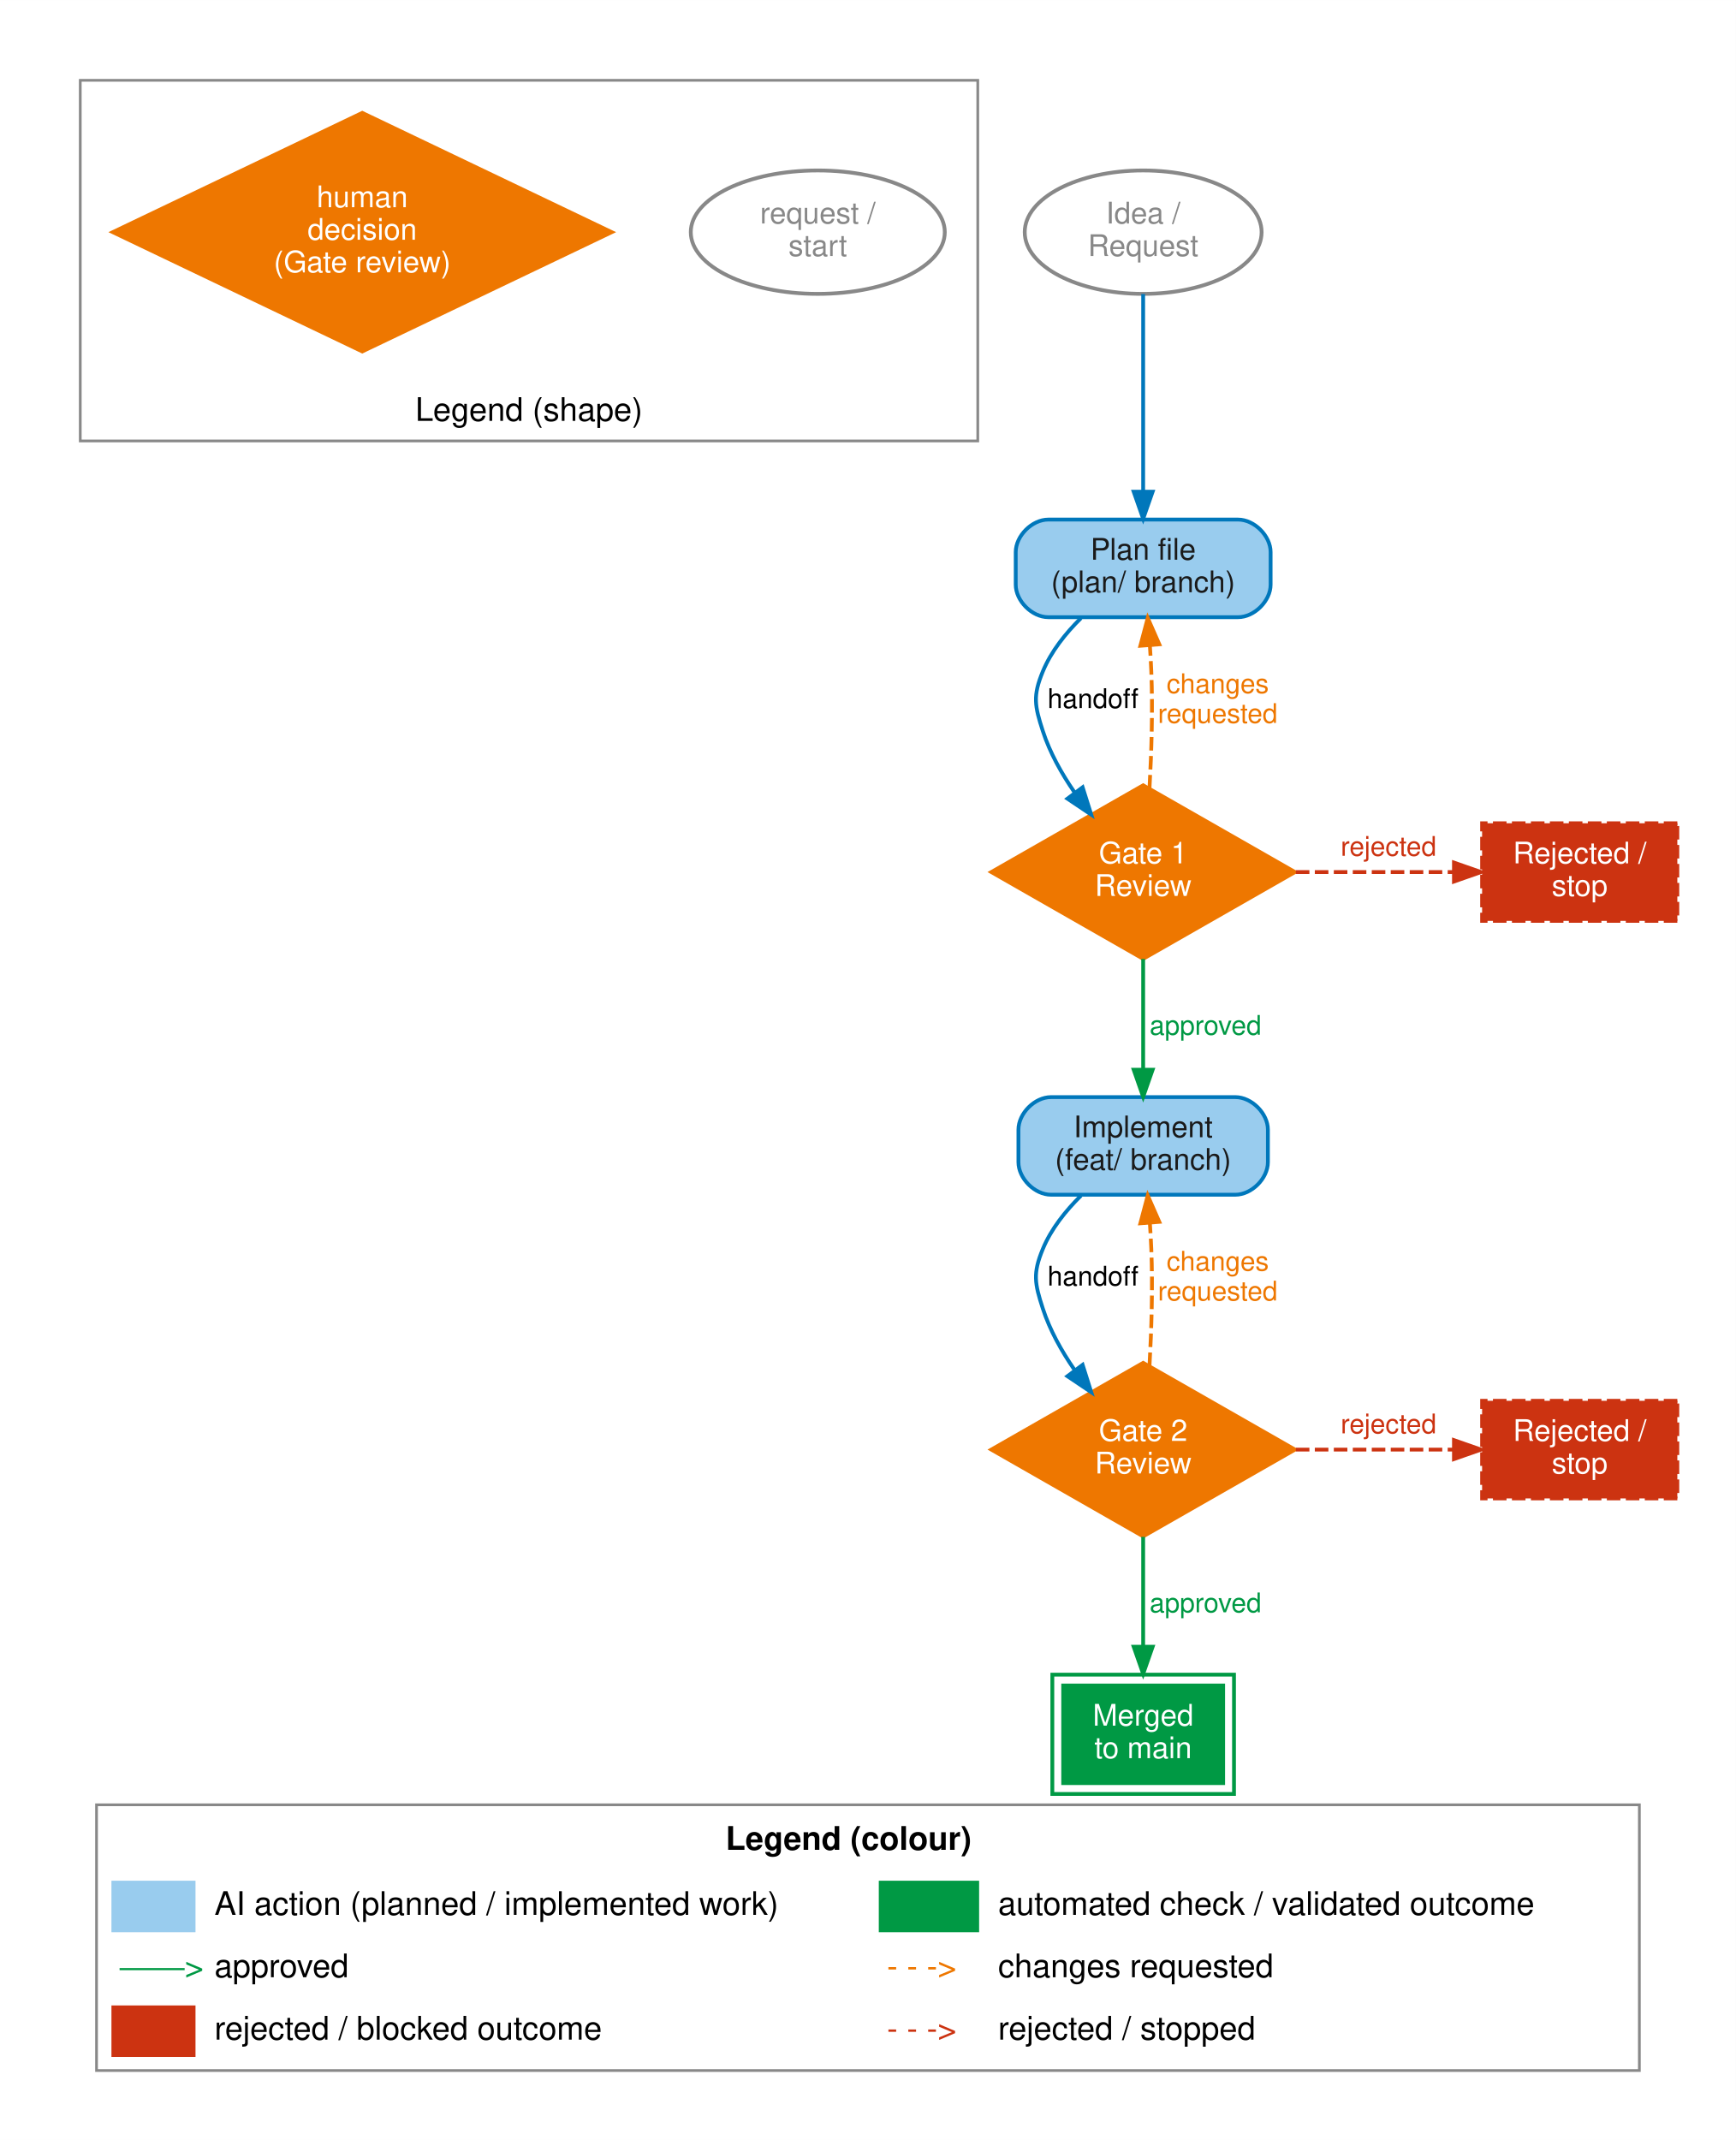
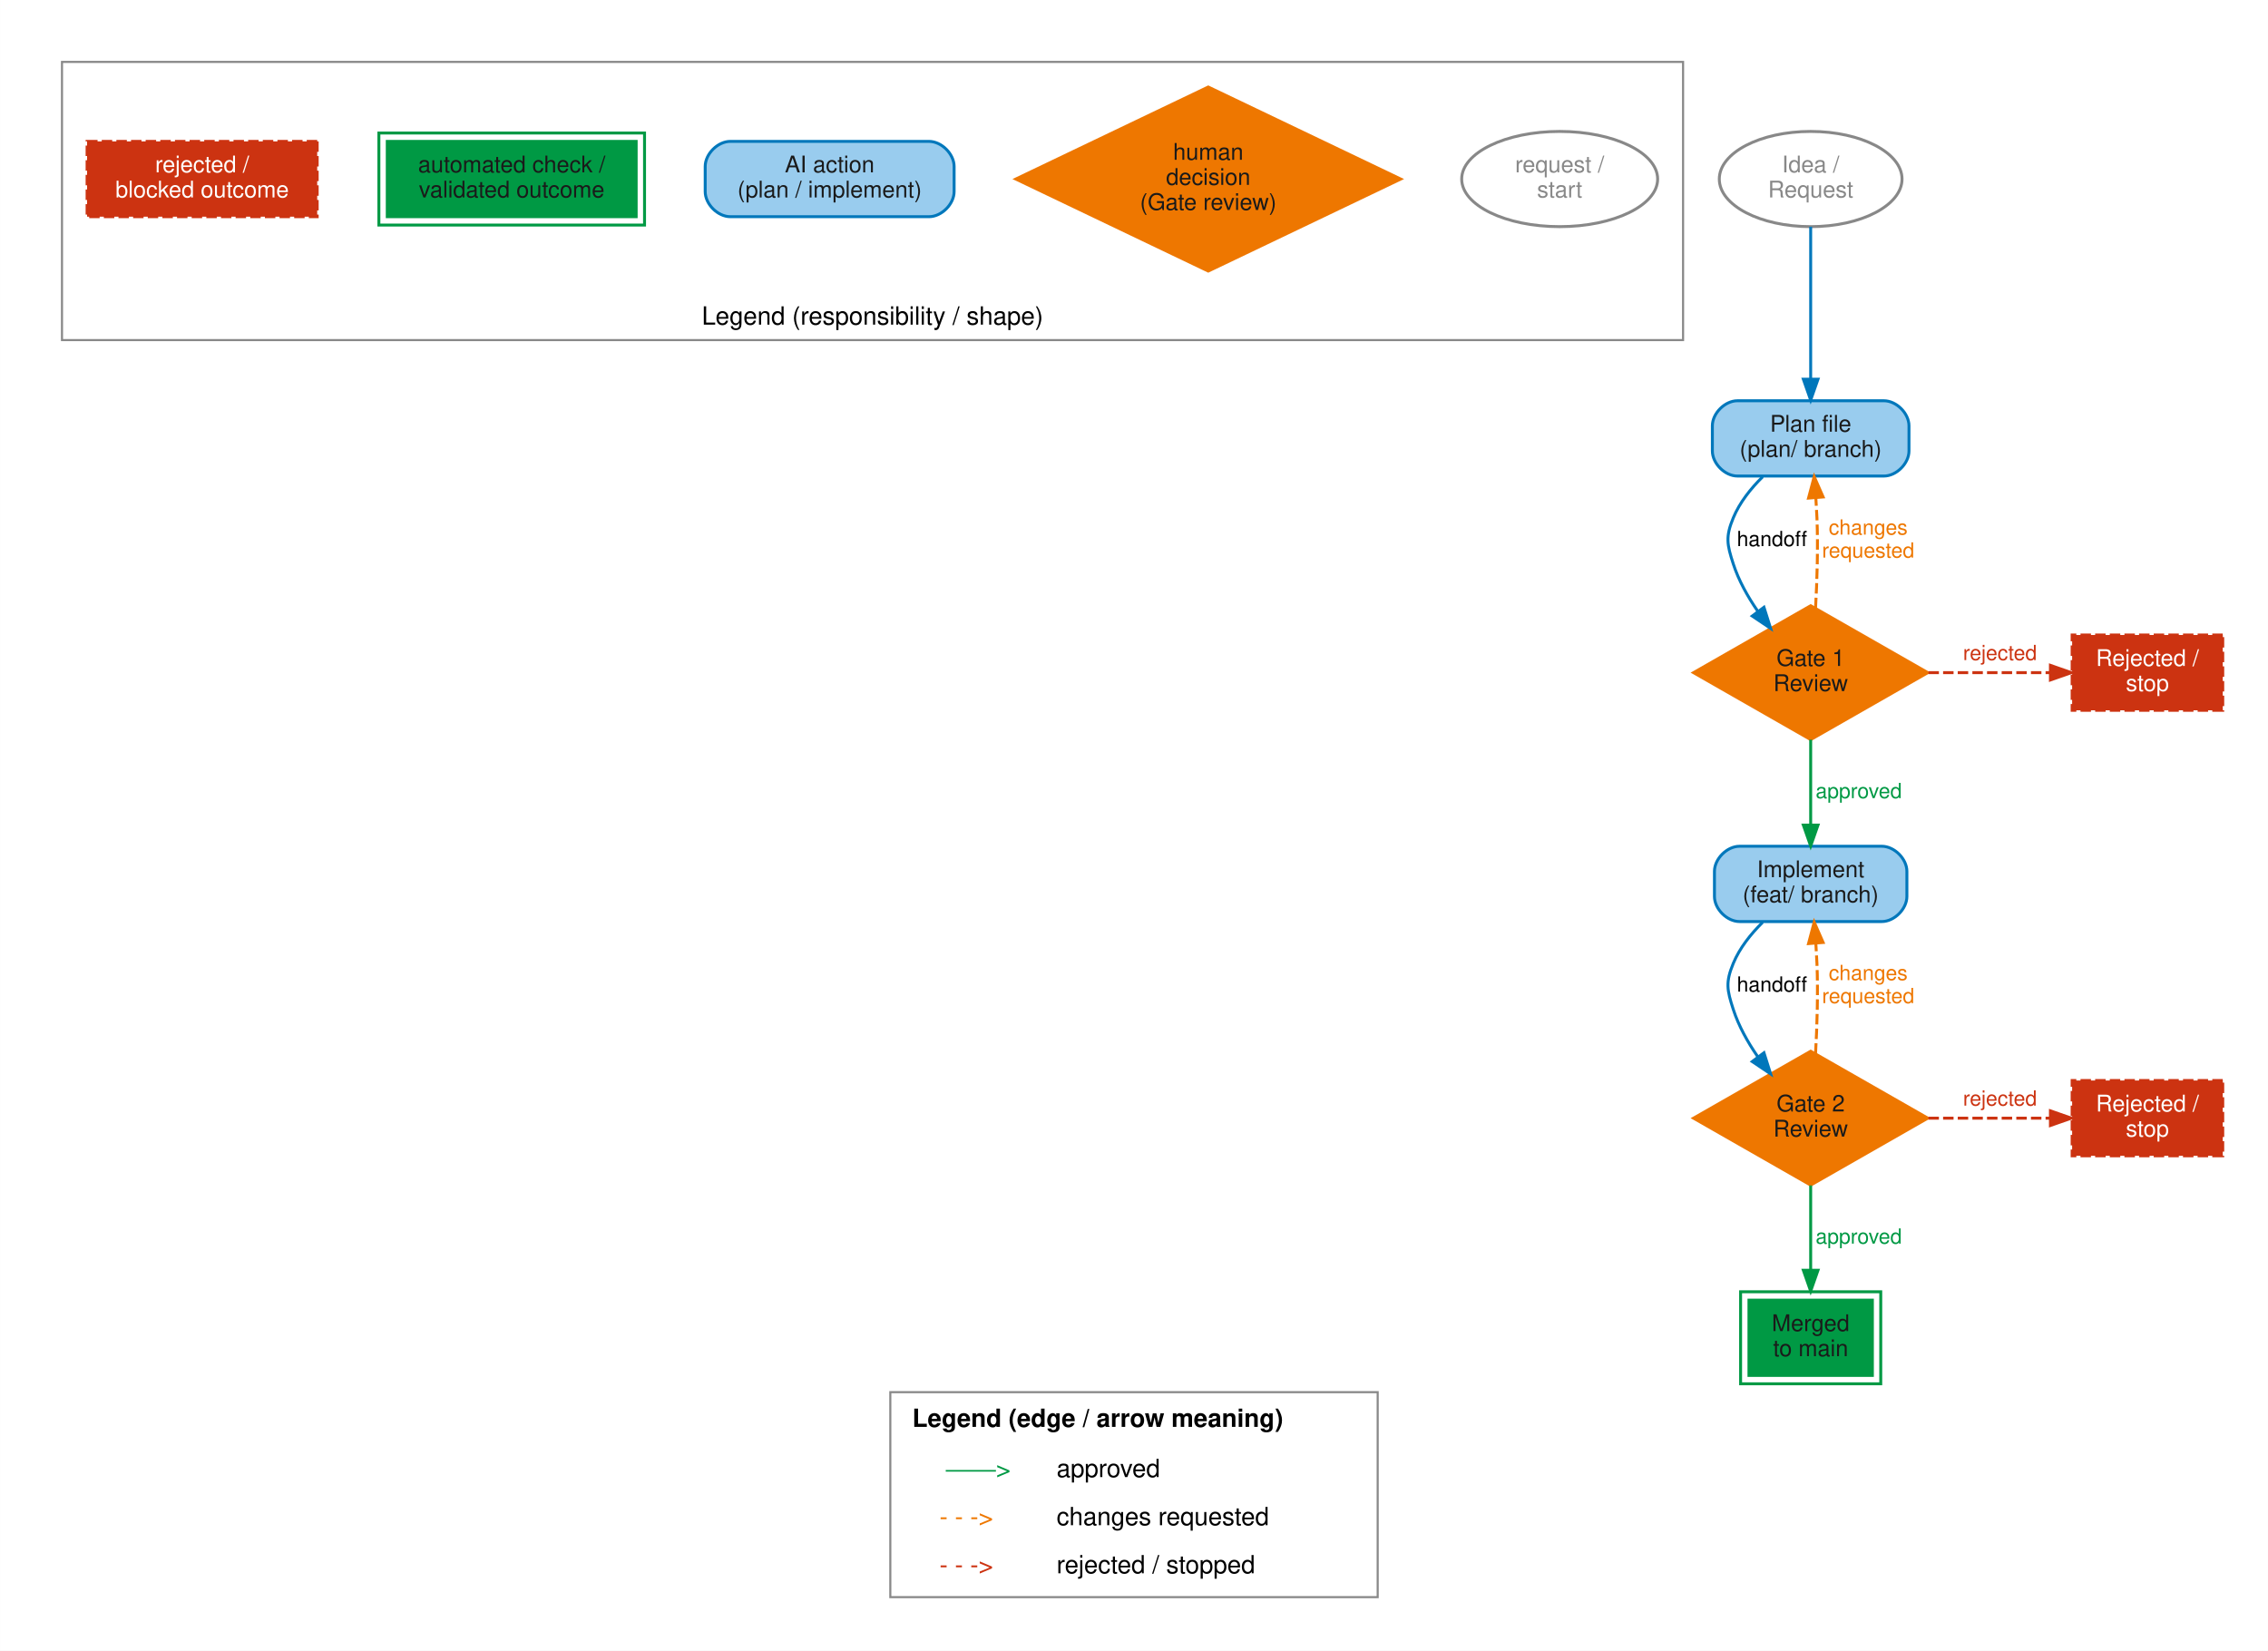
- <svg xmlns="http://www.w3.org/2000/svg" width="640pt" height="789pt" viewBox="0.00 0.00 640.20 789.20">
+ <svg xmlns="http://www.w3.org/2000/svg" width="1084pt" height="789pt" viewBox="0.00 0.00 1084.20 789.20">
  <g id="graph0" class="graph" transform="scale(1 1) rotate(0) translate(21.6 767.6)">
-     <polygon fill="white" stroke="transparent" points="-21.6,21.6 -21.6,-767.6 618.6,-767.6 618.6,21.6 -21.6,21.6" />
-     <polygon fill="white" stroke="transparent" points="14,-4 14,-102 583,-102 583,-4 14,-4" />
-     <text text-anchor="start" x="246" y="-85.4" font-family="Helvetica,sans-Serif" font-weight="bold" font-size="12.00">Legend (colour)</text>
-     <polygon fill="#99ccee" stroke="transparent" points="19.5,-55 19.5,-74 50.5,-74 50.5,-55 19.5,-55" />
-     <text text-anchor="start" x="57.5" y="-61.4" font-family="Helvetica,sans-Serif" font-size="12.00">AI action (planned / implemented work)</text>
-     <polygon fill="#009944" stroke="transparent" points="302.5,-55 302.5,-74 339.5,-74 339.5,-55 302.5,-55" />
-     <text text-anchor="start" x="346.5" y="-61.4" font-family="Helvetica,sans-Serif" font-size="12.00">automated check / validated outcome</text>
-     <text text-anchor="start" x="22.5" y="-38.4" font-family="Helvetica,sans-Serif" font-size="12.00" fill="#009944">──&gt;</text>
-     <text text-anchor="start" x="57.5" y="-38.4" font-family="Helvetica,sans-Serif" font-size="12.00">approved</text>
-     <text text-anchor="start" x="305.5" y="-38.4" font-family="Helvetica,sans-Serif" font-size="12.00" fill="#ee7700">- - -&gt;</text>
-     <text text-anchor="start" x="346.5" y="-38.4" font-family="Helvetica,sans-Serif" font-size="12.00">changes requested</text>
-     <polygon fill="#cc3311" stroke="transparent" points="19.5,-9 19.5,-28 50.5,-28 50.5,-9 19.5,-9" />
-     <text text-anchor="start" x="57.5" y="-15.4" font-family="Helvetica,sans-Serif" font-size="12.00">rejected / blocked outcome</text>
-     <text text-anchor="start" x="305.5" y="-15.4" font-family="Helvetica,sans-Serif" font-size="12.00" fill="#cc3311">- - -&gt;</text>
-     <text text-anchor="start" x="346.5" y="-15.4" font-family="Helvetica,sans-Serif" font-size="12.00">rejected / stopped</text>
-     <polygon fill="none" stroke="#888888" points="14,-4 14,-102 583,-102 583,-4 14,-4" />
+     <polygon fill="white" stroke="transparent" points="-21.6,21.6 -21.6,-767.6 1062.6,-767.6 1062.6,21.6 -21.6,21.6" />
+     <polygon fill="white" stroke="transparent" points="404,-4 404,-102 637,-102 637,-4 404,-4" />
+     <text text-anchor="start" x="414.5" y="-85.4" font-family="Helvetica,sans-Serif" font-weight="bold" font-size="12.00">Legend (edge / arrow meaning)</text>
+     <text text-anchor="start" x="430.5" y="-61.4" font-family="Helvetica,sans-Serif" font-size="12.00" fill="#009944">──&gt;</text>
+     <text text-anchor="start" x="483.5" y="-61.4" font-family="Helvetica,sans-Serif" font-size="12.00">approved</text>
+     <text text-anchor="start" x="427.5" y="-38.4" font-family="Helvetica,sans-Serif" font-size="12.00" fill="#ee7700">- - -&gt;</text>
+     <text text-anchor="start" x="483.5" y="-38.4" font-family="Helvetica,sans-Serif" font-size="12.00">changes requested</text>
+     <text text-anchor="start" x="427.5" y="-15.4" font-family="Helvetica,sans-Serif" font-size="12.00" fill="#cc3311">- - -&gt;</text>
+     <text text-anchor="start" x="483.5" y="-15.4" font-family="Helvetica,sans-Serif" font-size="12.00">rejected / stopped</text>
+     <polygon fill="none" stroke="#888888" points="404,-4 404,-102 637,-102 637,-4 404,-4" />
    <g id="clust1" class="cluster">
-       <polygon fill="white" stroke="#888888" points="8,-605 8,-738 339,-738 339,-605 8,-605" />
-       <text text-anchor="middle" x="173.5" y="-612.4" font-family="Helvetica,sans-Serif" font-size="12.00">Legend (shape)</text>
+       <polygon fill="white" stroke="#888888" points="8,-605 8,-738 783,-738 783,-605 8,-605" />
+       <text text-anchor="middle" x="395.5" y="-612.4" font-family="Helvetica,sans-Serif" font-size="12.00">Legend (responsibility / shape)</text>
    </g>
    <g id="node1" class="node">
-       <ellipse fill="white" stroke="#888888" stroke-width="1.4" cx="280" cy="-682" rx="46.84" ry="22.76" />
-       <text text-anchor="middle" x="280" y="-685.2" font-family="Helvetica,sans-Serif" font-size="11.00" fill="#888888">request /</text>
-       <text text-anchor="middle" x="280" y="-673.2" font-family="Helvetica,sans-Serif" font-size="11.00" fill="#888888">start</text>
+       <ellipse fill="white" stroke="#888888" stroke-width="1.4" cx="724" cy="-682" rx="46.84" ry="22.76" />
+       <text text-anchor="middle" x="724" y="-685.2" font-family="Helvetica,sans-Serif" font-size="11.00" fill="#888888">request /</text>
+       <text text-anchor="middle" x="724" y="-673.2" font-family="Helvetica,sans-Serif" font-size="11.00" fill="#888888">start</text>
    </g>
    <g id="node2" class="node">
-       <polygon fill="#ee7700" stroke="#ee7700" stroke-width="1.4" points="112,-726 20,-682 112,-638 204,-682 112,-726" />
-       <text text-anchor="middle" x="112" y="-691.2" font-family="Helvetica,sans-Serif" font-size="11.00" fill="white">human</text>
-       <text text-anchor="middle" x="112" y="-679.2" font-family="Helvetica,sans-Serif" font-size="11.00" fill="white">decision</text>
-       <text text-anchor="middle" x="112" y="-667.2" font-family="Helvetica,sans-Serif" font-size="11.00" fill="white">(Gate review)</text>
+       <polygon fill="#ee7700" stroke="#ee7700" stroke-width="1.4" points="556,-726 464,-682 556,-638 648,-682 556,-726" />
+       <text text-anchor="middle" x="556" y="-691.2" font-family="Helvetica,sans-Serif" font-size="11.00" fill="#1a1a1a">human</text>
+       <text text-anchor="middle" x="556" y="-679.2" font-family="Helvetica,sans-Serif" font-size="11.00" fill="#1a1a1a">decision</text>
+       <text text-anchor="middle" x="556" y="-667.2" font-family="Helvetica,sans-Serif" font-size="11.00" fill="#1a1a1a">(Gate review)</text>
    </g>
    <g id="node3" class="node">
-       <ellipse fill="white" stroke="#888888" stroke-width="1.4" cx="400" cy="-682" rx="43.68" ry="22.76" />
-       <text text-anchor="middle" x="400" y="-685.2" font-family="Helvetica,sans-Serif" font-size="11.00" fill="#888888">Idea /</text>
-       <text text-anchor="middle" x="400" y="-673.2" font-family="Helvetica,sans-Serif" font-size="11.00" fill="#888888">Request</text>
+       <path fill="#99ccee" stroke="#0077bb" stroke-width="1.4" d="M422.5,-700C422.5,-700 327.5,-700 327.5,-700 321.5,-700 315.5,-694 315.5,-688 315.5,-688 315.5,-676 315.5,-676 315.5,-670 321.5,-664 327.5,-664 327.5,-664 422.5,-664 422.5,-664 428.5,-664 434.5,-670 434.5,-676 434.5,-676 434.5,-688 434.5,-688 434.5,-694 428.5,-700 422.5,-700" />
+       <text text-anchor="middle" x="375" y="-685.2" font-family="Helvetica,sans-Serif" font-size="11.00" fill="#1a1a1a">AI action</text>
+       <text text-anchor="middle" x="375" y="-673.2" font-family="Helvetica,sans-Serif" font-size="11.00" fill="#1a1a1a">(plan / implement)</text>
    </g>
    <g id="node4" class="node">
-       <path fill="#99ccee" stroke="#0077bb" stroke-width="1.4" d="M435,-576C435,-576 365,-576 365,-576 359,-576 353,-570 353,-564 353,-564 353,-552 353,-552 353,-546 359,-540 365,-540 365,-540 435,-540 435,-540 441,-540 447,-546 447,-552 447,-552 447,-564 447,-564 447,-570 441,-576 435,-576" />
-       <text text-anchor="middle" x="400" y="-561.2" font-family="Helvetica,sans-Serif" font-size="11.00" fill="#1a1a1a">Plan file</text>
-       <text text-anchor="middle" x="400" y="-549.2" font-family="Helvetica,sans-Serif" font-size="11.00" fill="#1a1a1a">(plan/ branch)</text>
+       <polygon fill="#009944" stroke="#009944" stroke-width="1.4" points="282.5,-700 163.5,-700 163.5,-664 282.5,-664 282.5,-700" />
+       <polygon fill="none" stroke="#009944" stroke-width="1.4" points="286.5,-704 159.5,-704 159.5,-660 286.5,-660 286.5,-704" />
+       <text text-anchor="middle" x="223" y="-685.2" font-family="Helvetica,sans-Serif" font-size="11.00" fill="#1a1a1a">automated check /</text>
+       <text text-anchor="middle" x="223" y="-673.2" font-family="Helvetica,sans-Serif" font-size="11.00" fill="#1a1a1a">validated outcome</text>
+     </g>
+     <g id="node5" class="node">
+       <polygon fill="#cc3311" stroke="#cc3311" stroke-width="1.4" stroke-dasharray="5,2" points="130,-700 20,-700 20,-664 130,-664 130,-700" />
+       <text text-anchor="middle" x="75" y="-685.2" font-family="Helvetica,sans-Serif" font-size="11.00" fill="white">rejected /</text>
+       <text text-anchor="middle" x="75" y="-673.2" font-family="Helvetica,sans-Serif" font-size="11.00" fill="white">blocked outcome</text>
+     </g>
+     <g id="node6" class="node">
+       <ellipse fill="white" stroke="#888888" stroke-width="1.4" cx="844" cy="-682" rx="43.68" ry="22.76" />
+       <text text-anchor="middle" x="844" y="-685.2" font-family="Helvetica,sans-Serif" font-size="11.00" fill="#888888">Idea /</text>
+       <text text-anchor="middle" x="844" y="-673.2" font-family="Helvetica,sans-Serif" font-size="11.00" fill="#888888">Request</text>
+     </g>
+     <g id="node7" class="node">
+       <path fill="#99ccee" stroke="#0077bb" stroke-width="1.4" d="M879,-576C879,-576 809,-576 809,-576 803,-576 797,-570 797,-564 797,-564 797,-552 797,-552 797,-546 803,-540 809,-540 809,-540 879,-540 879,-540 885,-540 891,-546 891,-552 891,-552 891,-564 891,-564 891,-570 885,-576 879,-576" />
+       <text text-anchor="middle" x="844" y="-561.2" font-family="Helvetica,sans-Serif" font-size="11.00" fill="#1a1a1a">Plan file</text>
+       <text text-anchor="middle" x="844" y="-549.2" font-family="Helvetica,sans-Serif" font-size="11.00" fill="#1a1a1a">(plan/ branch)</text>
    </g>
    <g id="edge1" class="edge">
-       <path fill="none" stroke="#0077bb" stroke-width="1.4" d="M400,-659.19C400,-638.81 400,-608.31 400,-586.32" />
-       <polygon fill="#0077bb" stroke="#0077bb" stroke-width="1.4" points="403.5,-586.29 400,-576.29 396.5,-586.29 403.5,-586.29" />
+       <path fill="none" stroke="#0077bb" stroke-width="1.4" d="M844,-659.19C844,-638.81 844,-608.31 844,-586.32" />
+       <polygon fill="#0077bb" stroke="#0077bb" stroke-width="1.4" points="847.5,-586.29 844,-576.29 840.5,-586.29 847.5,-586.29" />
    </g>
-     <g id="node5" class="node">
-       <polygon fill="#ee7700" stroke="#ee7700" stroke-width="1.4" points="400,-478 344,-446 400,-414 456,-446 400,-478" />
-       <text text-anchor="middle" x="400" y="-449.2" font-family="Helvetica,sans-Serif" font-size="11.00" fill="white">Gate 1</text>
-       <text text-anchor="middle" x="400" y="-437.2" font-family="Helvetica,sans-Serif" font-size="11.00" fill="white">Review</text>
+     <g id="node8" class="node">
+       <polygon fill="#ee7700" stroke="#ee7700" stroke-width="1.4" points="844,-478 788,-446 844,-414 900,-446 844,-478" />
+       <text text-anchor="middle" x="844" y="-449.2" font-family="Helvetica,sans-Serif" font-size="11.00" fill="#1a1a1a">Gate 1</text>
+       <text text-anchor="middle" x="844" y="-437.2" font-family="Helvetica,sans-Serif" font-size="11.00" fill="#1a1a1a">Review</text>
    </g>
    <g id="edge2" class="edge">
-       <path fill="none" stroke="#0077bb" stroke-width="1.4" d="M377.06,-539.65C371.39,-534.07 366.06,-527.39 363,-520 359.26,-510.97 359.98,-507.3 363,-498 365.56,-490.1 369.86,-482.4 374.64,-475.47" />
-       <polygon fill="#0077bb" stroke="#0077bb" stroke-width="1.4" points="377.67,-477.27 380.86,-467.16 372.06,-473.07 377.67,-477.27" />
-       <text text-anchor="middle" x="381.5" y="-506.5" font-family="Helvetica,sans-Serif" font-size="10.00">handoff</text>
+       <path fill="none" stroke="#0077bb" stroke-width="1.4" d="M821.06,-539.65C815.39,-534.07 810.06,-527.39 807,-520 803.26,-510.97 803.98,-507.3 807,-498 809.56,-490.1 813.86,-482.4 818.64,-475.47" />
+       <polygon fill="#0077bb" stroke="#0077bb" stroke-width="1.4" points="821.67,-477.27 824.86,-467.16 816.06,-473.07 821.67,-477.27" />
+       <text text-anchor="middle" x="825.5" y="-506.5" font-family="Helvetica,sans-Serif" font-size="10.00">handoff</text>
    </g>
    <g id="edge4" class="edge">
-       <path fill="none" stroke="#ee7700" stroke-width="1.4" stroke-dasharray="5,2" d="M402.33,-476.83C403.07,-490.06 403.57,-505.81 403,-520 402.87,-523.12 402.69,-526.38 402.47,-529.62" />
-       <polygon fill="#ee7700" stroke="#ee7700" stroke-width="1.4" points="398.97,-529.46 401.69,-539.7 405.95,-530 398.97,-529.46" />
-       <text text-anchor="middle" x="427.5" y="-512" font-family="Helvetica,sans-Serif" font-size="10.00" fill="#ee7700">changes</text>
-       <text text-anchor="middle" x="427.5" y="-501" font-family="Helvetica,sans-Serif" font-size="10.00" fill="#ee7700">requested</text>
+       <path fill="none" stroke="#ee7700" stroke-width="1.4" stroke-dasharray="5,2" d="M846.33,-476.83C847.07,-490.06 847.57,-505.81 847,-520 846.87,-523.12 846.69,-526.38 846.47,-529.62" />
+       <polygon fill="#ee7700" stroke="#ee7700" stroke-width="1.4" points="842.97,-529.46 845.69,-539.7 849.95,-530 842.97,-529.46" />
+       <text text-anchor="middle" x="871.5" y="-512" font-family="Helvetica,sans-Serif" font-size="10.00" fill="#ee7700">changes</text>
+       <text text-anchor="middle" x="871.5" y="-501" font-family="Helvetica,sans-Serif" font-size="10.00" fill="#ee7700">requested</text>
    </g>
-     <g id="node6" class="node">
-       <path fill="#99ccee" stroke="#0077bb" stroke-width="1.4" d="M434,-363C434,-363 366,-363 366,-363 360,-363 354,-357 354,-351 354,-351 354,-339 354,-339 354,-333 360,-327 366,-327 366,-327 434,-327 434,-327 440,-327 446,-333 446,-339 446,-339 446,-351 446,-351 446,-357 440,-363 434,-363" />
-       <text text-anchor="middle" x="400" y="-348.2" font-family="Helvetica,sans-Serif" font-size="11.00" fill="#1a1a1a">Implement</text>
-       <text text-anchor="middle" x="400" y="-336.2" font-family="Helvetica,sans-Serif" font-size="11.00" fill="#1a1a1a">(feat/ branch)</text>
+     <g id="node9" class="node">
+       <path fill="#99ccee" stroke="#0077bb" stroke-width="1.4" d="M878,-363C878,-363 810,-363 810,-363 804,-363 798,-357 798,-351 798,-351 798,-339 798,-339 798,-333 804,-327 810,-327 810,-327 878,-327 878,-327 884,-327 890,-333 890,-339 890,-339 890,-351 890,-351 890,-357 884,-363 878,-363" />
+       <text text-anchor="middle" x="844" y="-348.2" font-family="Helvetica,sans-Serif" font-size="11.00" fill="#1a1a1a">Implement</text>
+       <text text-anchor="middle" x="844" y="-336.2" font-family="Helvetica,sans-Serif" font-size="11.00" fill="#1a1a1a">(feat/ branch)</text>
    </g>
    <g id="edge3" class="edge">
-       <path fill="none" stroke="#009944" stroke-width="1.4" d="M400,-413.95C400,-400.97 400,-386.01 400,-373.44" />
-       <polygon fill="#009944" stroke="#009944" stroke-width="1.4" points="403.5,-373.11 400,-363.11 396.5,-373.11 403.5,-373.11" />
-       <text text-anchor="middle" x="423" y="-386" font-family="Helvetica,sans-Serif" font-size="10.00" fill="#009944">approved</text>
+       <path fill="none" stroke="#009944" stroke-width="1.4" d="M844,-413.95C844,-400.97 844,-386.01 844,-373.44" />
+       <polygon fill="#009944" stroke="#009944" stroke-width="1.4" points="847.5,-373.11 844,-363.11 840.5,-373.11 847.5,-373.11" />
+       <text text-anchor="middle" x="867" y="-386" font-family="Helvetica,sans-Serif" font-size="10.00" fill="#009944">approved</text>
    </g>
-     <g id="node9" class="node">
-       <polygon fill="#cc3311" stroke="#cc3311" stroke-width="1.4" stroke-dasharray="5,2" points="597,-464 525,-464 525,-428 597,-428 597,-464" />
-       <text text-anchor="middle" x="561" y="-449.2" font-family="Helvetica,sans-Serif" font-size="11.00" fill="white">Rejected /</text>
-       <text text-anchor="middle" x="561" y="-437.2" font-family="Helvetica,sans-Serif" font-size="11.00" fill="white">stop</text>
+     <g id="node12" class="node">
+       <polygon fill="#cc3311" stroke="#cc3311" stroke-width="1.4" stroke-dasharray="5,2" points="1041,-464 969,-464 969,-428 1041,-428 1041,-464" />
+       <text text-anchor="middle" x="1005" y="-449.2" font-family="Helvetica,sans-Serif" font-size="11.00" fill="white">Rejected /</text>
+       <text text-anchor="middle" x="1005" y="-437.2" font-family="Helvetica,sans-Serif" font-size="11.00" fill="white">stop</text>
    </g>
    <g id="edge5" class="edge">
-       <path fill="none" stroke="#cc3311" stroke-width="1.4" stroke-dasharray="5,2" d="M456.31,-446C475.35,-446 496.38,-446 514.56,-446" />
-       <polygon fill="#cc3311" stroke="#cc3311" stroke-width="1.4" points="514.62,-449.5 524.62,-446 514.62,-442.5 514.62,-449.5" />
-       <text text-anchor="middle" x="490.5" y="-452" font-family="Helvetica,sans-Serif" font-size="10.00" fill="#cc3311">rejected</text>
+       <path fill="none" stroke="#cc3311" stroke-width="1.4" stroke-dasharray="5,2" d="M900.31,-446C919.35,-446 940.38,-446 958.56,-446" />
+       <polygon fill="#cc3311" stroke="#cc3311" stroke-width="1.4" points="958.62,-449.5 968.62,-446 958.62,-442.5 958.62,-449.5" />
+       <text text-anchor="middle" x="934.5" y="-452" font-family="Helvetica,sans-Serif" font-size="10.00" fill="#cc3311">rejected</text>
    </g>
-     <g id="node7" class="node">
-       <polygon fill="#ee7700" stroke="#ee7700" stroke-width="1.4" points="400,-265 344,-233 400,-201 456,-233 400,-265" />
-       <text text-anchor="middle" x="400" y="-236.2" font-family="Helvetica,sans-Serif" font-size="11.00" fill="white">Gate 2</text>
-       <text text-anchor="middle" x="400" y="-224.2" font-family="Helvetica,sans-Serif" font-size="11.00" fill="white">Review</text>
+     <g id="node10" class="node">
+       <polygon fill="#ee7700" stroke="#ee7700" stroke-width="1.4" points="844,-265 788,-233 844,-201 900,-233 844,-265" />
+       <text text-anchor="middle" x="844" y="-236.2" font-family="Helvetica,sans-Serif" font-size="11.00" fill="#1a1a1a">Gate 2</text>
+       <text text-anchor="middle" x="844" y="-224.2" font-family="Helvetica,sans-Serif" font-size="11.00" fill="#1a1a1a">Review</text>
    </g>
    <g id="edge6" class="edge">
-       <path fill="none" stroke="#0077bb" stroke-width="1.4" d="M377.06,-326.65C371.39,-321.07 366.06,-314.39 363,-307 359.26,-297.97 359.98,-294.3 363,-285 365.56,-277.1 369.86,-269.4 374.64,-262.47" />
-       <polygon fill="#0077bb" stroke="#0077bb" stroke-width="1.4" points="377.67,-264.27 380.86,-254.16 372.06,-260.07 377.67,-264.27" />
-       <text text-anchor="middle" x="381.5" y="-293.5" font-family="Helvetica,sans-Serif" font-size="10.00">handoff</text>
+       <path fill="none" stroke="#0077bb" stroke-width="1.4" d="M821.06,-326.65C815.39,-321.07 810.06,-314.39 807,-307 803.26,-297.97 803.98,-294.3 807,-285 809.56,-277.1 813.86,-269.4 818.64,-262.47" />
+       <polygon fill="#0077bb" stroke="#0077bb" stroke-width="1.4" points="821.67,-264.27 824.86,-254.16 816.06,-260.07 821.67,-264.27" />
+       <text text-anchor="middle" x="825.5" y="-293.5" font-family="Helvetica,sans-Serif" font-size="10.00">handoff</text>
    </g>
    <g id="edge8" class="edge">
-       <path fill="none" stroke="#ee7700" stroke-width="1.4" stroke-dasharray="5,2" d="M402.33,-263.83C403.07,-277.06 403.57,-292.81 403,-307 402.87,-310.12 402.69,-313.38 402.47,-316.62" />
-       <polygon fill="#ee7700" stroke="#ee7700" stroke-width="1.4" points="398.97,-316.46 401.69,-326.7 405.95,-317 398.97,-316.46" />
-       <text text-anchor="middle" x="427.5" y="-299" font-family="Helvetica,sans-Serif" font-size="10.00" fill="#ee7700">changes</text>
-       <text text-anchor="middle" x="427.5" y="-288" font-family="Helvetica,sans-Serif" font-size="10.00" fill="#ee7700">requested</text>
+       <path fill="none" stroke="#ee7700" stroke-width="1.4" stroke-dasharray="5,2" d="M846.33,-263.83C847.07,-277.06 847.57,-292.81 847,-307 846.87,-310.12 846.69,-313.38 846.47,-316.62" />
+       <polygon fill="#ee7700" stroke="#ee7700" stroke-width="1.4" points="842.97,-316.46 845.69,-326.7 849.95,-317 842.97,-316.46" />
+       <text text-anchor="middle" x="871.5" y="-299" font-family="Helvetica,sans-Serif" font-size="10.00" fill="#ee7700">changes</text>
+       <text text-anchor="middle" x="871.5" y="-288" font-family="Helvetica,sans-Serif" font-size="10.00" fill="#ee7700">requested</text>
    </g>
-     <g id="node8" class="node">
-       <polygon fill="#009944" stroke="#009944" stroke-width="1.4" points="429.5,-146 370.5,-146 370.5,-110 429.5,-110 429.5,-146" />
-       <polygon fill="none" stroke="#009944" stroke-width="1.4" points="433.5,-150 366.5,-150 366.5,-106 433.5,-106 433.5,-150" />
-       <text text-anchor="middle" x="400" y="-131.2" font-family="Helvetica,sans-Serif" font-size="11.00" fill="white">Merged</text>
-       <text text-anchor="middle" x="400" y="-119.2" font-family="Helvetica,sans-Serif" font-size="11.00" fill="white">to main</text>
+     <g id="node11" class="node">
+       <polygon fill="#009944" stroke="#009944" stroke-width="1.4" points="873.5,-146 814.5,-146 814.5,-110 873.5,-110 873.5,-146" />
+       <polygon fill="none" stroke="#009944" stroke-width="1.4" points="877.5,-150 810.5,-150 810.5,-106 877.5,-106 877.5,-150" />
+       <text text-anchor="middle" x="844" y="-131.2" font-family="Helvetica,sans-Serif" font-size="11.00" fill="#1a1a1a">Merged</text>
+       <text text-anchor="middle" x="844" y="-119.2" font-family="Helvetica,sans-Serif" font-size="11.00" fill="#1a1a1a">to main</text>
    </g>
    <g id="edge7" class="edge">
-       <path fill="none" stroke="#009944" stroke-width="1.4" d="M400,-200.82C400,-188.05 400,-173.3 400,-160.5" />
-       <polygon fill="#009944" stroke="#009944" stroke-width="1.4" points="403.5,-160.29 400,-150.29 396.5,-160.29 403.5,-160.29" />
-       <text text-anchor="middle" x="423" y="-173" font-family="Helvetica,sans-Serif" font-size="10.00" fill="#009944">approved</text>
+       <path fill="none" stroke="#009944" stroke-width="1.4" d="M844,-200.82C844,-188.05 844,-173.3 844,-160.5" />
+       <polygon fill="#009944" stroke="#009944" stroke-width="1.4" points="847.5,-160.29 844,-150.29 840.5,-160.29 847.5,-160.29" />
+       <text text-anchor="middle" x="867" y="-173" font-family="Helvetica,sans-Serif" font-size="10.00" fill="#009944">approved</text>
    </g>
-     <g id="node10" class="node">
-       <polygon fill="#cc3311" stroke="#cc3311" stroke-width="1.4" stroke-dasharray="5,2" points="597,-251 525,-251 525,-215 597,-215 597,-251" />
-       <text text-anchor="middle" x="561" y="-236.2" font-family="Helvetica,sans-Serif" font-size="11.00" fill="white">Rejected /</text>
-       <text text-anchor="middle" x="561" y="-224.2" font-family="Helvetica,sans-Serif" font-size="11.00" fill="white">stop</text>
+     <g id="node13" class="node">
+       <polygon fill="#cc3311" stroke="#cc3311" stroke-width="1.4" stroke-dasharray="5,2" points="1041,-251 969,-251 969,-215 1041,-215 1041,-251" />
+       <text text-anchor="middle" x="1005" y="-236.2" font-family="Helvetica,sans-Serif" font-size="11.00" fill="white">Rejected /</text>
+       <text text-anchor="middle" x="1005" y="-224.2" font-family="Helvetica,sans-Serif" font-size="11.00" fill="white">stop</text>
    </g>
    <g id="edge9" class="edge">
-       <path fill="none" stroke="#cc3311" stroke-width="1.4" stroke-dasharray="5,2" d="M456.31,-233C475.35,-233 496.38,-233 514.56,-233" />
-       <polygon fill="#cc3311" stroke="#cc3311" stroke-width="1.4" points="514.62,-236.5 524.62,-233 514.62,-229.5 514.62,-236.5" />
-       <text text-anchor="middle" x="490.5" y="-239" font-family="Helvetica,sans-Serif" font-size="10.00" fill="#cc3311">rejected</text>
+       <path fill="none" stroke="#cc3311" stroke-width="1.4" stroke-dasharray="5,2" d="M900.31,-233C919.35,-233 940.38,-233 958.56,-233" />
+       <polygon fill="#cc3311" stroke="#cc3311" stroke-width="1.4" points="958.62,-236.5 968.62,-233 958.62,-229.5 958.62,-236.5" />
+       <text text-anchor="middle" x="934.5" y="-239" font-family="Helvetica,sans-Serif" font-size="10.00" fill="#cc3311">rejected</text>
    </g>
  </g>
</svg>
